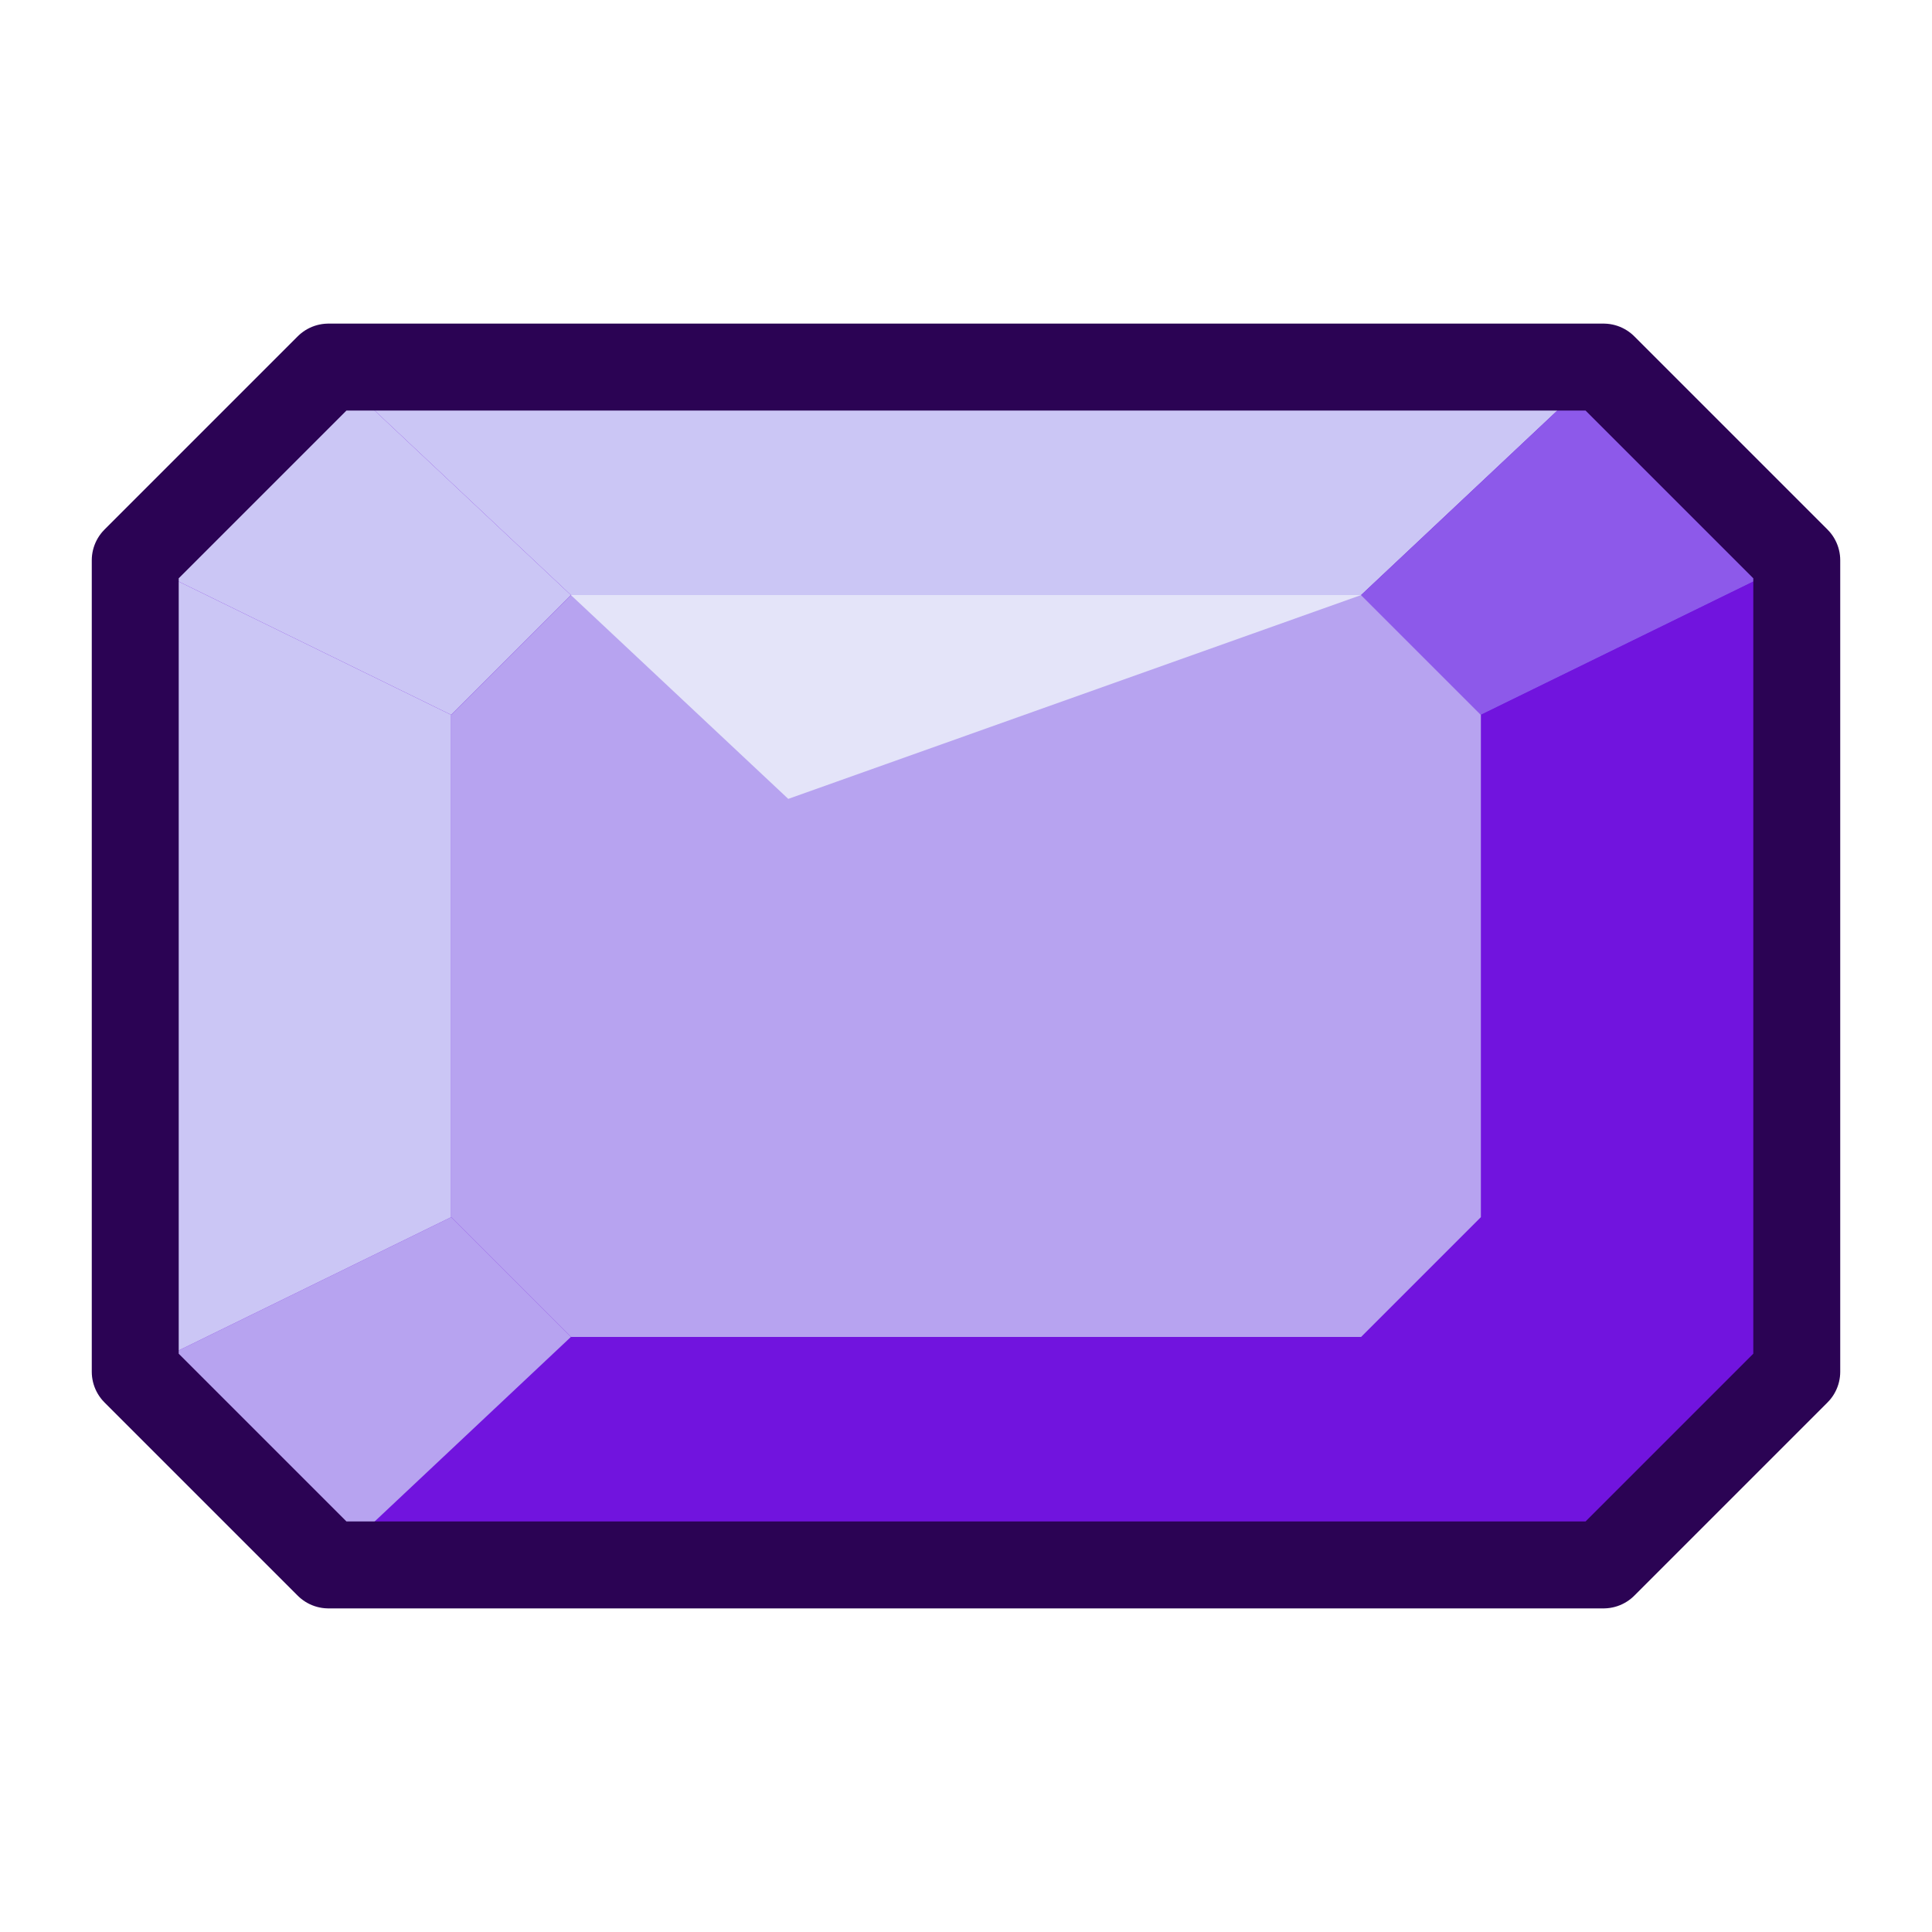
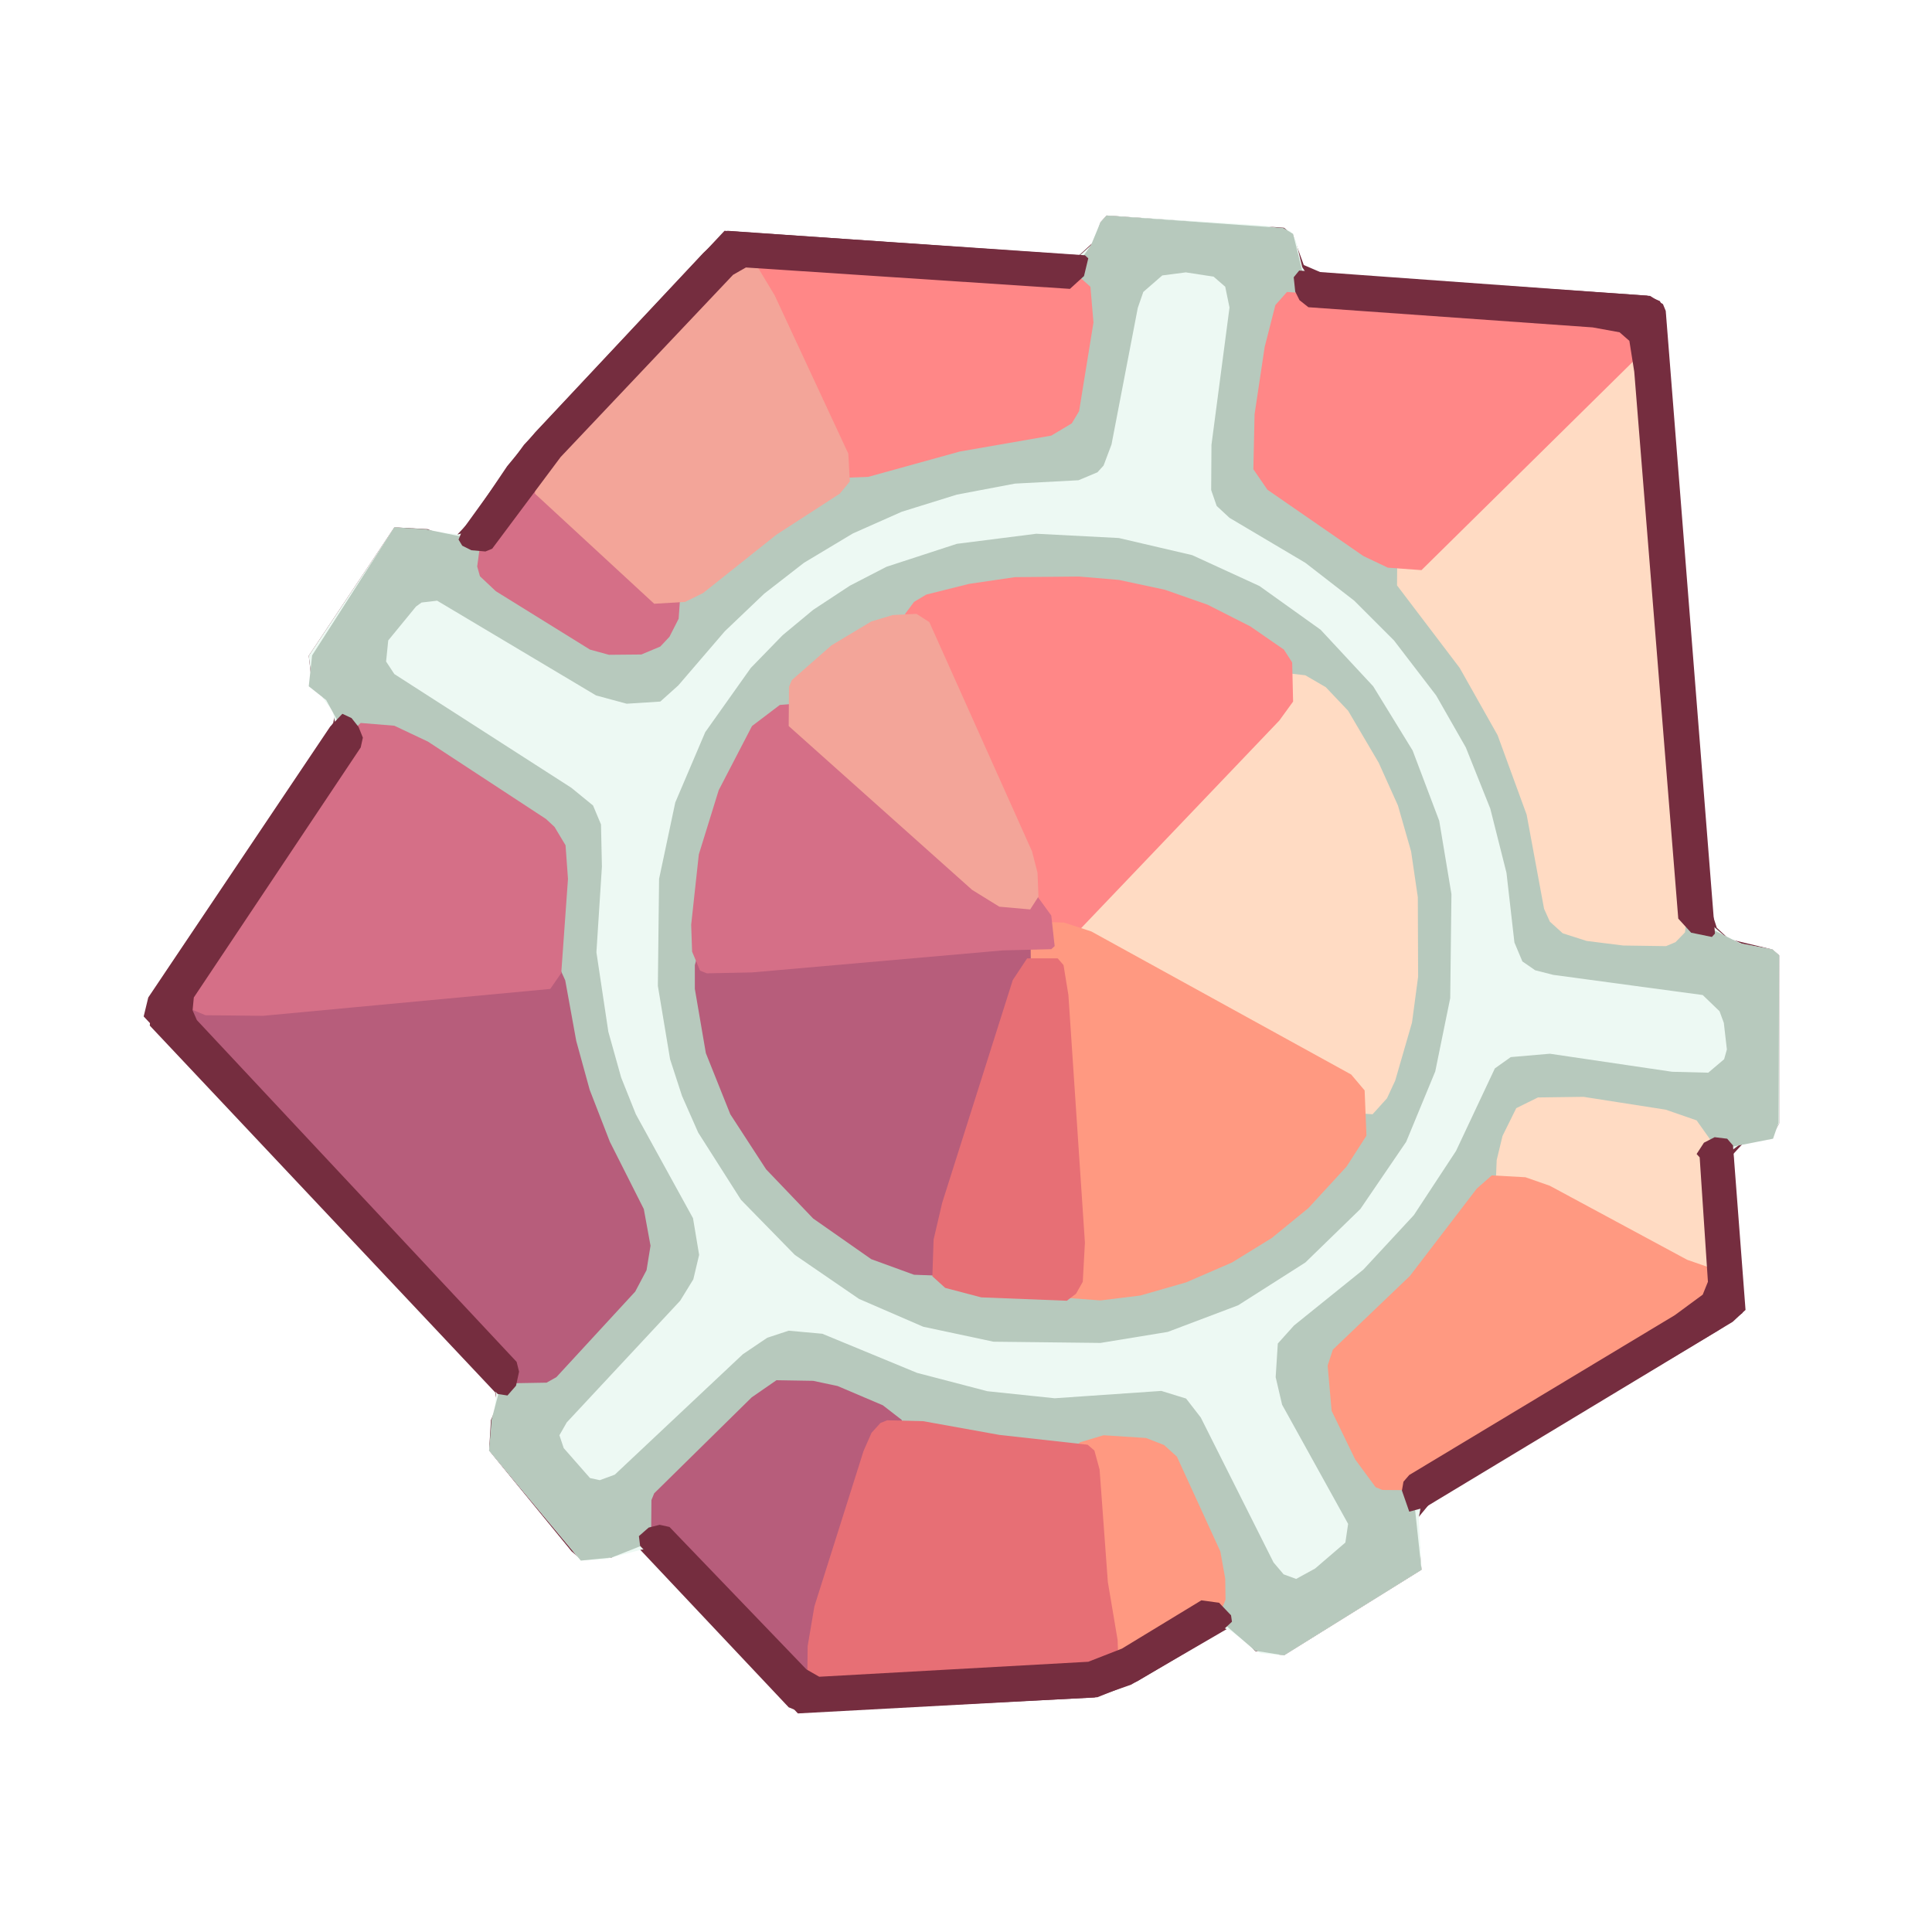
<svg xmlns="http://www.w3.org/2000/svg" viewBox="0 0 200 200" width="200" height="200">
-   <polygon points="34.0,38.0 166.0,38.0 186.0,58.0 186.0,142.0 166.0,162.0 34.0,162.0 14.0,142.0 14.0,58.0" fill="#7114de" />
-   <polygon points="34.0,38.0 166.0,38.0 140.9,61.6 59.1,61.6" fill="#cbc6f5" />
-   <polygon points="166.0,38.0 186.0,58.0 153.3,74.0 140.9,61.6" fill="#8d59ea" />
-   <polygon points="186.0,58.0 186.0,142.0 153.3,126.0 153.3,74.0" fill="#7114de" />
-   <polygon points="186.0,142.0 166.0,162.0 140.9,138.4 153.3,126.0" fill="#7114de" />
-   <polygon points="166.0,162.0 34.0,162.0 59.1,138.4 140.9,138.4" fill="#7114de" />
-   <polygon points="34.0,162.0 14.0,142.0 46.7,126.0 59.1,138.4" fill="#b7a3f0" />
-   <polygon points="14.0,142.0 14.0,58.0 46.7,74.0 46.7,126.0" fill="#cbc6f5" />
-   <polygon points="14.0,58.0 34.0,38.0 59.1,61.6 46.7,74.0" fill="#cbc6f5" />
-   <polygon points="59.1,61.6 140.9,61.6 153.3,74.0 153.3,126.0 140.9,138.4 59.1,138.4 46.7,126.0 46.7,74.0" fill="#b7a3f0" />
-   <polygon points="59.1,61.6 140.9,61.6 81.6,82.7" fill="#e9ebfa" opacity="0.9" />
-   <polygon points="34.0,38.0 166.0,38.0 186.0,58.0 186.0,142.0 166.0,162.0 34.0,162.0 14.0,142.0 14.0,58.0" fill="none" stroke="#2b0354" stroke-width="9" stroke-linejoin="round" />
+   <svg viewBox="0 -6.5 632 632" width="200" height="200">
+     <path d="M362.0,64.0 L360.0,66.2 L357.7,72.7 L353.0,77.0 L238.0,69.0 L230.1,76.2 L175.0,135.0 L165.9,146.0 L153.9,163.8 L149.0,169.0 L144.8,168.7 L139.9,166.6 L129.0,166.0 L101.0,208.0 L102.0,216.8 L109.6,226.8 L109.0,230.0 L53.9,312.0 L49.7,319.9 L49.0,329.0 L162.0,449.0 L162.7,453.2 L160.6,458.0 L160.0,468.0 L187.0,501.0 L190.2,503.7 L199.9,503.1 L204.8,500.3 L209.0,500.0 L258.0,552.0 L260.2,552.9 L276.0,552.9 L358.0,548.8 L370.0,544.6 L402.0,526.0 L405.1,527.3 L410.6,533.6 L420.0,535.0 L465.0,507.0 L463.7,490.2 L468.0,485.0 L561.9,428.8 L570.0,423.0 L567.0,371.0 L570.3,367.4 L579.4,365.6 L582.0,361.0 L582.0,306.0 L579.8,304.1 L565.6,300.7 L561.6,297.0 L560.0,292.0 L544.8,96.2 L543.0,92.0 L538.8,90.2 L433.0,83.0 L426.5,80.2 L422.9,70.3 L420.0,68.0 Z" fill="#752d3f" fill-rule="evenodd" />
+     <path d="M362.0,64.0 L360.0,66.2 L356.9,73.7 L349.2,80.7 L345.0,83.0 L261.0,77.3 L240.0,77.0 L233.9,80.6 L181.2,136.0 L158.0,166.0 L149.9,168.3 L129.0,166.0 L101.0,208.0 L102.1,216.8 L108.8,226.2 L111.0,236.0 L63.7,308.0 L59.7,317.0 L59.0,328.0 L61.5,333.2 L161.0,440.0 L162.3,450.1 L160.0,468.0 L190.0,504.0 L198.1,503.5 L209.9,500.4 L213.8,500.3 L219.0,502.0 L257.8,542.4 L264.0,546.0 L359.0,541.4 L370.0,537.8 L392.0,525.0 L399.1,525.5 L402.8,527.1 L412.2,534.3 L420.0,535.0 L465.0,507.0 L464.1,490.0 L465.2,484.2 L468.0,479.0 L552.9,427.7 L561.0,421.0 L562.7,415.8 L561.0,374.0 L569.1,367.9 L579.4,365.6 L582.0,361.0 L582.0,306.0 L579.8,304.1 L570.0,302.3 L564.1,299.6 L555.4,292.2 L553.0,288.0 L538.4,110.0 L536.8,101.2 L534.0,98.0 L525.9,96.3 L434.0,90.0 L429.1,85.7 L426.0,80.9 L423.9,72.2 L422.0,69.0 L413.9,67.3 Z" fill="#edf9f3" fill-rule="evenodd" />
+     <path d="M313.0,171.4 L290.0,178.9 L278.0,185.1 L266.0,193.0 L256.0,201.3 L245.6,212.0 L230.7,233.0 L220.9,256.0 L215.6,281.0 L215.2,316.0 L219.2,340.0 L223.1,352.0 L228.4,364.0 L242.4,386.0 L260.0,404.0 L281.0,418.4 L302.0,427.5 L325.0,432.4 L360.0,432.8 L382.0,429.2 L405.0,420.5 L427.0,406.5 L445.0,389.0 L460.0,367.0 L469.5,344.0 L474.4,320.0 L474.8,286.0 L470.8,262.0 L462.1,239.0 L449.2,218.0 L432.0,199.5 L412.0,185.2 L390.0,175.1 L366.0,169.5 L339.0,168.1 Z M338.0,191.7 L347.0,191.3 L358.0,192.5 L382.0,199.1 L400.0,208.3 L420.0,224.2 L432.0,237.0 L443.1,255.0 L450.3,273.0 L454.3,292.0 L454.3,310.0 L449.5,331.0 L443.8,344.0 L429.8,367.0 L415.0,382.4 L399.0,394.0 L380.0,403.3 L362.0,408.1 L337.0,409.2 L327.0,408.0 L300.0,398.9 L284.0,389.4 L267.3,374.9 L253.2,357.0 L243.3,338.0 L238.1,319.0 L236.4,294.0 L238.0,281.0 L245.0,260.0 L256.0,241.0 L274.2,220.4 L289.0,209.0 L316.0,196.6 Z M362.0,64.0 L360.0,66.2 L356.9,73.7 L349.5,84.2 L344.4,115.0 L341.8,121.8 L338.0,126.0 L333.8,127.9 L313.0,130.5 L296.0,134.2 L268.0,144.3 L250.0,155.3 L237.0,164.8 L220.3,179.7 L208.1,193.6 L204.0,196.0 L195.9,192.6 L162.0,171.3 L139.1,166.6 L129.0,166.0 L102.1,207.9 L101.0,218.0 L106.7,222.5 L110.8,230.0 L116.5,236.6 L163.9,267.0 L172.3,274.0 L176.0,281.0 L174.2,314.0 L179.1,342.0 L186.4,367.0 L192.4,381.0 L200.5,395.8 L202.0,402.0 L198.5,407.2 L166.5,441.1 L163.7,447.0 L160.8,457.9 L160.0,468.0 L190.0,504.0 L200.1,503.0 L217.8,496.0 L255.9,459.9 L260.8,456.6 L266.0,456.0 L287.0,465.7 L311.0,471.0 L347.0,474.7 L368.8,474.1 L371.0,475.0 L377.6,483.1 L395.4,520.4 L410.6,533.5 L420.0,535.0 L465.0,507.0 L461.8,477.0 L446.5,450.2 L446.0,445.0 L469.3,421.8 L481.7,407.0 L495.4,387.0 L505.0,366.0 L511.2,362.5 L518.0,362.7 L533.0,365.3 L549.0,370.0 L556.0,370.7 L580.0,366.0 L581.8,360.8 L582.0,306.0 L579.8,304.1 L569.0,302.0 L551.0,292.9 L533.0,292.5 L525.1,291.3 L521.2,289.7 L516.0,285.0 L514.1,280.8 L510.0,256.0 L505.3,240.0 L497.5,221.0 L487.9,204.0 L475.4,187.0 L462.7,172.6 L446.0,159.4 L424.4,144.8 L420.0,139.0 L420.3,130.9 L427.7,94.0 L427.2,87.0 L423.0,70.0 L419.8,68.1 Z M397.0,84.0 L400.8,87.3 L402.2,94.1 L396.3,139.0 L396.2,153.8 L398.0,159.0 L402.2,162.9 L427.0,177.6 L443.0,190.0 L456.0,203.0 L469.8,221.0 L479.5,238.0 L487.5,258.0 L492.8,279.0 L495.4,301.8 L498.0,308.0 L502.2,310.9 L508.1,312.4 L557.0,319.0 L562.5,324.3 L563.9,328.1 L564.9,336.8 L564.0,340.0 L558.8,344.4 L547.0,344.1 L507.0,338.2 L494.2,339.3 L489.0,343.0 L476.3,370.0 L462.5,391.0 L446.0,408.8 L423.3,427.1 L418.0,433.0 L417.3,444.0 L419.4,453.0 L441.0,492.0 L440.1,498.1 L430.2,506.6 L424.0,510.0 L419.9,508.5 L416.6,504.6 L392.8,457.2 L388.0,451.0 L379.9,448.5 L345.0,450.9 L323.0,448.6 L300.0,442.6 L269.0,429.8 L258.0,428.8 L251.0,431.1 L243.0,436.5 L201.1,475.9 L196.2,477.7 L193.0,477.0 L184.4,467.2 L183.0,463.0 L185.4,458.8 L222.5,419.0 L226.8,412.0 L228.7,404.0 L226.7,392.0 L208.0,358.0 L203.2,346.0 L199.0,331.0 L195.1,305.0 L196.9,277.0 L196.6,263.2 L194.0,257.0 L186.9,251.2 L129.0,214.0 L126.3,209.9 L127.0,203.0 L136.1,191.9 L137.9,190.6 L143.0,190.0 L195.0,221.0 L205.0,223.7 L216.0,223.0 L221.9,217.7 L237.1,200.0 L250.0,187.7 L263.0,177.6 L279.0,168.0 L295.0,160.9 L313.0,155.3 L332.0,151.7 L352.8,150.6 L359.0,148.0 L361.0,145.8 L363.6,138.9 L372.2,94.2 L374.0,89.0 L380.2,83.6 L387.9,82.6 Z" fill="#b7c9bd" fill-rule="evenodd" />
+     <path d="M254.0,445.0 L245.9,450.6 L214.0,482.0 L213.1,484.2 L213.0,496.0 L258.0,543.0 L260.2,543.9 L272.0,544.0 L276.5,525.0 L294.2,470.0 L295.0,458.0 L288.8,453.2 L274.0,446.9 L266.0,445.2 Z M61.0,315.0 L59.2,318.2 L59.3,327.8 L61.0,333.0 L167.0,446.0 L178.8,445.8 L182.0,444.0 L207.8,416.0 L211.5,409.0 L212.8,401.0 L210.6,389.0 L199.5,367.0 L192.9,350.0 L188.5,334.0 L184.9,314.2 L183.0,310.0 L178.8,308.2 L171.0,308.3 L90.0,315.7 Z M230.0,304.0 L228.1,306.2 L227.3,309.2 L227.3,317.0 L230.9,338.0 L238.9,358.0 L250.6,376.0 L266.0,392.1 L285.0,405.4 L299.0,410.5 L309.8,410.9 L312.0,410.0 L314.9,404.8 L337.4,333.0 L344.4,314.0 L345.8,305.1 L345.9,299.2 L345.0,297.0 L341.8,295.2 L320.0,295.3 L238.1,302.3 Z" fill="#b75d7b" fill-rule="evenodd" />
+     <path d="M496.0,356.0 L491.5,365.1 L489.6,373.0 L489.2,382.8 L491.0,387.0 L542.0,414.1 L551.9,416.7 L560.9,417.0 L562.0,416.0 L562.9,413.8 L559.4,366.2 L555.0,360.0 L544.9,356.5 L518.0,352.3 L503.1,352.5 Z M415.0,213.0 L349.3,282.0 L343.2,291.0 L342.0,302.0 L344.3,305.0 L432.0,354.2 L438.9,357.3 L449.0,358.0 L453.7,352.8 L456.4,347.0 L461.9,328.0 L463.9,313.0 L463.8,287.0 L461.6,272.0 L457.3,257.0 L451.0,243.0 L441.0,226.0 L433.7,218.3 L427.0,214.4 Z M525.0,103.0 L519.8,106.5 L458.0,169.0 L457.1,171.2 L457.0,185.0 L477.5,212.0 L489.9,234.0 L499.4,260.0 L505.1,290.8 L507.0,295.0 L511.2,298.8 L519.0,301.3 L531.0,302.8 L545.0,303.0 L548.1,301.7 L551.2,298.5 L552.7,286.0 L539.0,110.0 L536.2,103.9 Z" fill="#ffdbc3" fill-rule="evenodd" />
+     <path d="M303.0,188.0 L299.0,190.4 L296.1,194.3 L295.0,208.0 L325.7,275.0 L333.1,298.8 L336.0,302.0 L349.0,302.0 L418.5,229.2 L423.0,223.0 L422.7,210.2 L420.0,206.0 L409.0,198.4 L395.0,191.3 L381.0,186.4 L366.0,183.2 L353.0,182.1 L332.0,182.3 L317.0,184.5 Z M421.0,89.0 L417.2,93.3 L413.7,107.0 L410.4,129.0 L410.0,147.0 L414.6,153.7 L446.0,175.4 L454.0,179.2 L465.0,180.0 L536.0,110.0 L536.0,100.0 L533.8,98.1 L525.9,96.5 Z M238.0,79.0 L238.9,89.1 L264.4,141.9 L268.0,147.7 L271.0,150.0 L284.0,149.5 L314.0,141.2 L343.9,136.0 L350.6,132.0 L353.0,128.0 L357.7,99.0 L356.7,87.3 L353.0,84.0 L259.0,77.2 L241.2,77.2 Z" fill="#ff8787" fill-rule="evenodd" />
+     <path d="M361.0,463.0 L353.3,465.3 L350.0,469.0 L353.5,522.0 L356.1,534.8 L359.0,538.0 L367.1,537.6 L372.0,536.1 L393.8,523.9 L400.0,519.0 L400.9,516.8 L400.8,509.9 L399.2,501.0 L385.0,470.0 L380.8,466.2 L374.9,463.9 Z M488.0,378.0 L483.1,382.3 L461.2,410.9 L436.0,435.0 L434.3,440.2 L435.6,455.0 L443.3,470.9 L450.0,480.0 L452.2,480.9 L465.0,481.0 L556.0,426.0 L560.4,420.8 L561.0,410.0 L558.8,408.0 L551.9,405.6 L507.0,381.4 L499.0,378.6 Z M338.0,296.0 L337.1,298.2 L337.2,308.0 L340.8,333.0 L345.3,413.8 L348.0,418.0 L360.0,418.9 L373.0,417.3 L388.0,413.0 L403.0,406.5 L416.0,398.5 L428.0,388.7 L440.5,375.1 L447.0,365.0 L446.4,350.2 L442.0,345.0 L357.0,298.2 L348.1,295.3 L339.1,295.0 Z" fill="#ff9981" fill-rule="evenodd" />
+     <path d="M118.0,230.0 L112.2,235.3 L66.8,303.0 L61.8,312.9 L61.0,323.0 L67.2,325.6 L86.0,325.8 L180.0,317.0 L183.6,311.8 L185.8,281.0 L185.0,270.0 L181.4,264.0 L178.6,261.4 L140.0,236.1 L129.0,230.9 Z M246.0,231.0 L235.1,252.0 L228.6,273.0 L226.1,296.0 L226.4,304.8 L229.0,311.0 L231.2,311.9 L246.0,311.6 L328.0,304.4 L343.9,304.0 L345.0,303.0 L343.9,293.0 L337.3,283.9 L270.0,224.0 L267.8,223.1 L255.1,224.1 Z M172.0,147.0 L157.3,170.0 L156.1,178.8 L157.0,182.0 L162.2,186.9 L193.0,206.0 L199.2,207.7 L209.8,207.6 L216.0,205.0 L219.0,201.8 L222.0,195.9 L222.9,183.2 L222.0,181.0 L187.0,148.0 L184.8,147.1 Z" fill="#d56f87" fill-rule="evenodd" />
+     <path d="M288.0,459.0 L285.1,462.2 L282.5,468.1 L266.4,519.0 L264.2,532.0 L264.1,541.8 L265.0,544.0 L268.2,545.8 L360.8,541.9 L364.0,541.0 L365.9,538.8 L365.6,530.0 L362.4,511.0 L359.7,474.2 L358.0,468.0 L355.8,466.1 L327.0,462.9 L302.0,458.4 L290.2,458.1 Z M336.0,307.0 L331.3,314.1 L308.2,387.0 L305.4,399.0 L305.0,411.0 L309.2,414.8 L321.0,417.9 L349.0,419.0 L352.0,416.7 L354.2,412.8 L354.9,400.0 L349.5,319.0 L347.9,309.2 L346.0,307.0 Z" fill="#e76f75" fill-rule="evenodd" />
+     <path d="M259.0,216.0 L258.1,218.2 L258.0,231.0 L318.0,284.6 L326.9,290.1 L337.0,291.0 L339.7,286.8 L339.4,279.0 L337.6,272.0 L304.0,197.0 L299.8,194.3 L292.0,194.7 L285.0,196.8 L272.0,204.6 Z M233.0,81.0 L175.0,143.0 L175.0,155.0 L214.0,191.0 L224.1,190.4 L230.0,187.5 L254.0,168.4 L274.7,155.0 L278.0,151.0 L277.5,141.9 L253.4,90.1 L248.1,81.3 L246.0,80.0 L235.2,80.1 Z" fill="#f3a599" fill-rule="evenodd" />
+     <path d="M209.0,496.0 L209.4,499.2 L261.0,554.0 L359.0,548.7 L372.0,543.5 L399.8,527.0 L403.0,524.0 L402.7,521.9 L398.8,517.8 L393.0,517.0 L367.0,532.8 L356.0,537.1 L268.0,542.0 L263.8,539.6 L219.0,493.0 L215.8,492.3 L212.2,493.2 Z M555.0,371.0 L556.0,372.1 L558.7,412.8 L557.0,417.0 L547.9,423.7 L461.0,476.0 L459.1,478.2 L458.6,481.1 L461.0,488.0 L466.2,486.6 L566.8,425.9 L571.0,422.0 L566.9,368.2 L565.0,366.0 L560.9,365.5 L557.4,367.3 Z M112.0,227.0 L108.0,231.2 L48.5,319.8 L47.0,326.0 L162.8,449.5 L166.0,450.0 L168.8,446.8 L169.8,442.2 L169.0,439.0 L64.4,327.2 L63.0,324.0 L63.4,319.8 L118.0,238.0 L118.7,234.8 L117.3,231.3 L115.0,228.4 Z M425.0,82.0 L423.2,84.2 L423.7,88.9 L425.1,91.7 L428.0,94.0 L521.0,100.6 L529.8,102.2 L533.0,105.0 L534.6,115.1 L549.0,294.0 L553.2,298.6 L560.0,300.0 L561.0,298.9 L544.9,95.2 L544.0,93.0 L539.8,90.3 Z M237.0,69.0 L171.4,139.0 L151.3,166.8 L150.0,170.0 L151.2,172.0 L154.2,173.5 L158.8,173.9 L161.0,173.0 L183.4,143.0 L239.8,83.4 L244.0,81.0 L350.0,88.0 L354.6,83.8 L356.0,78.0 L354.9,77.0 Z" fill="#752d3f" fill-rule="evenodd" />
+   </svg>
</svg>
